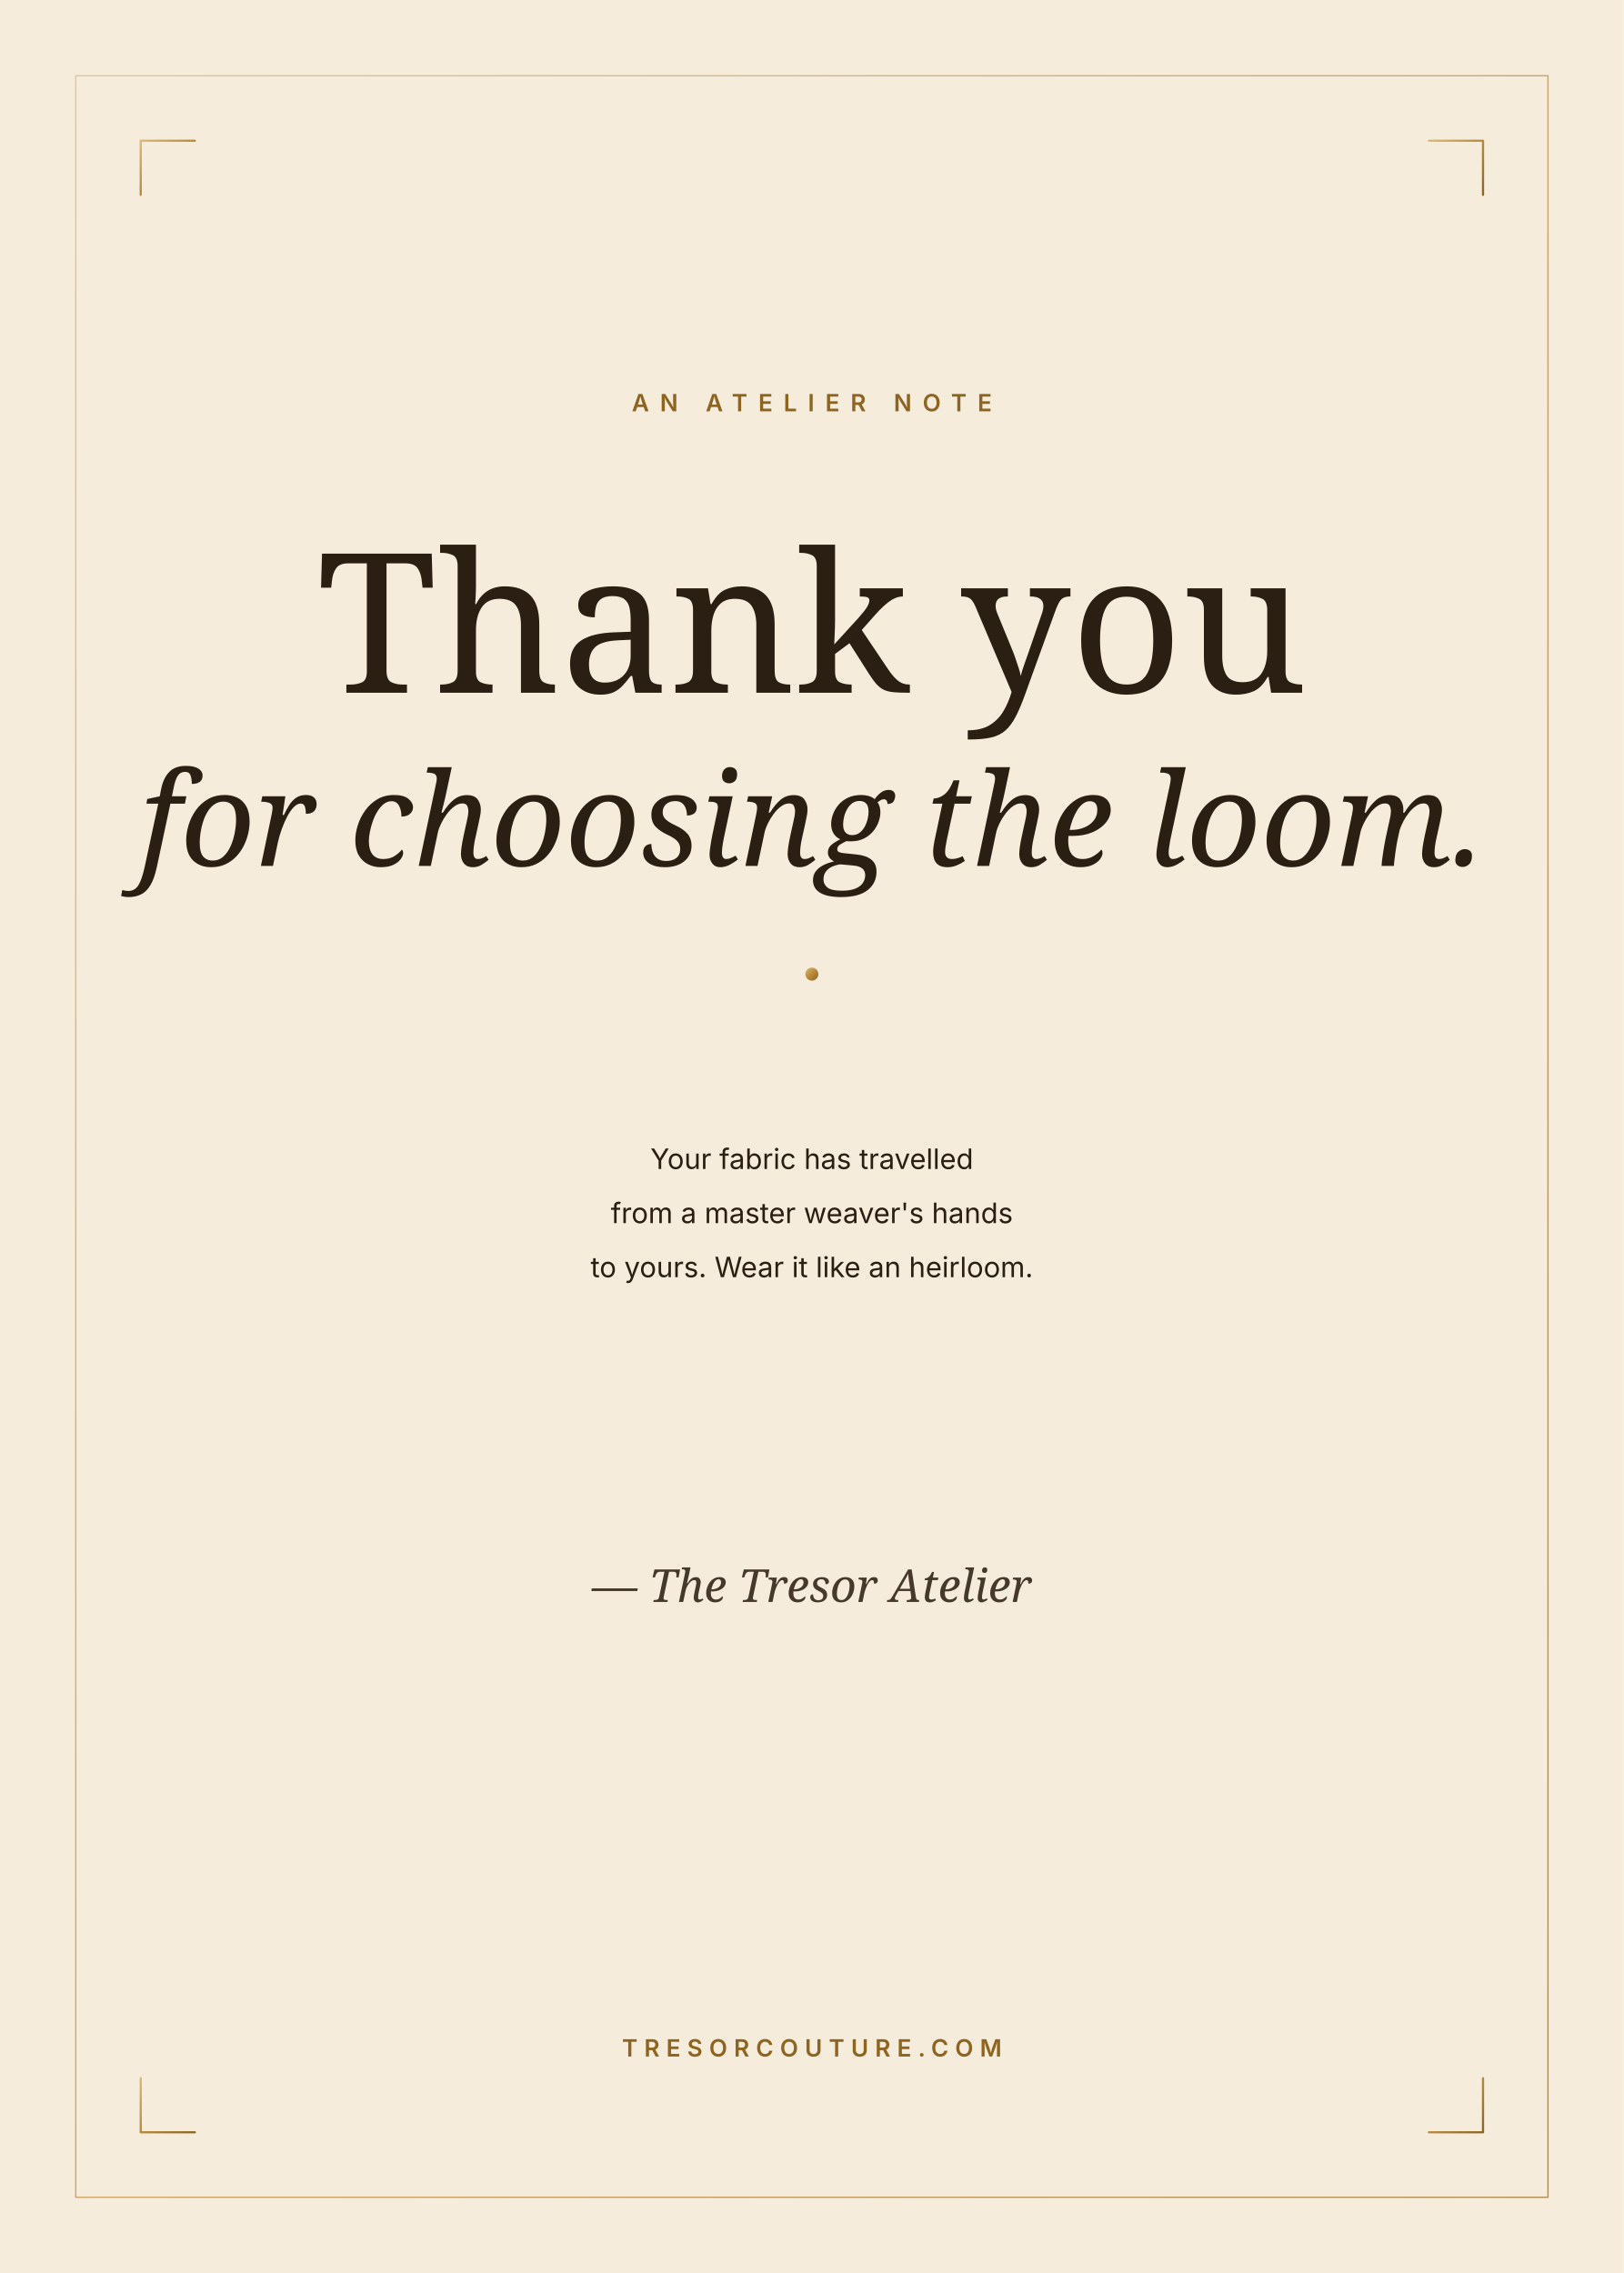
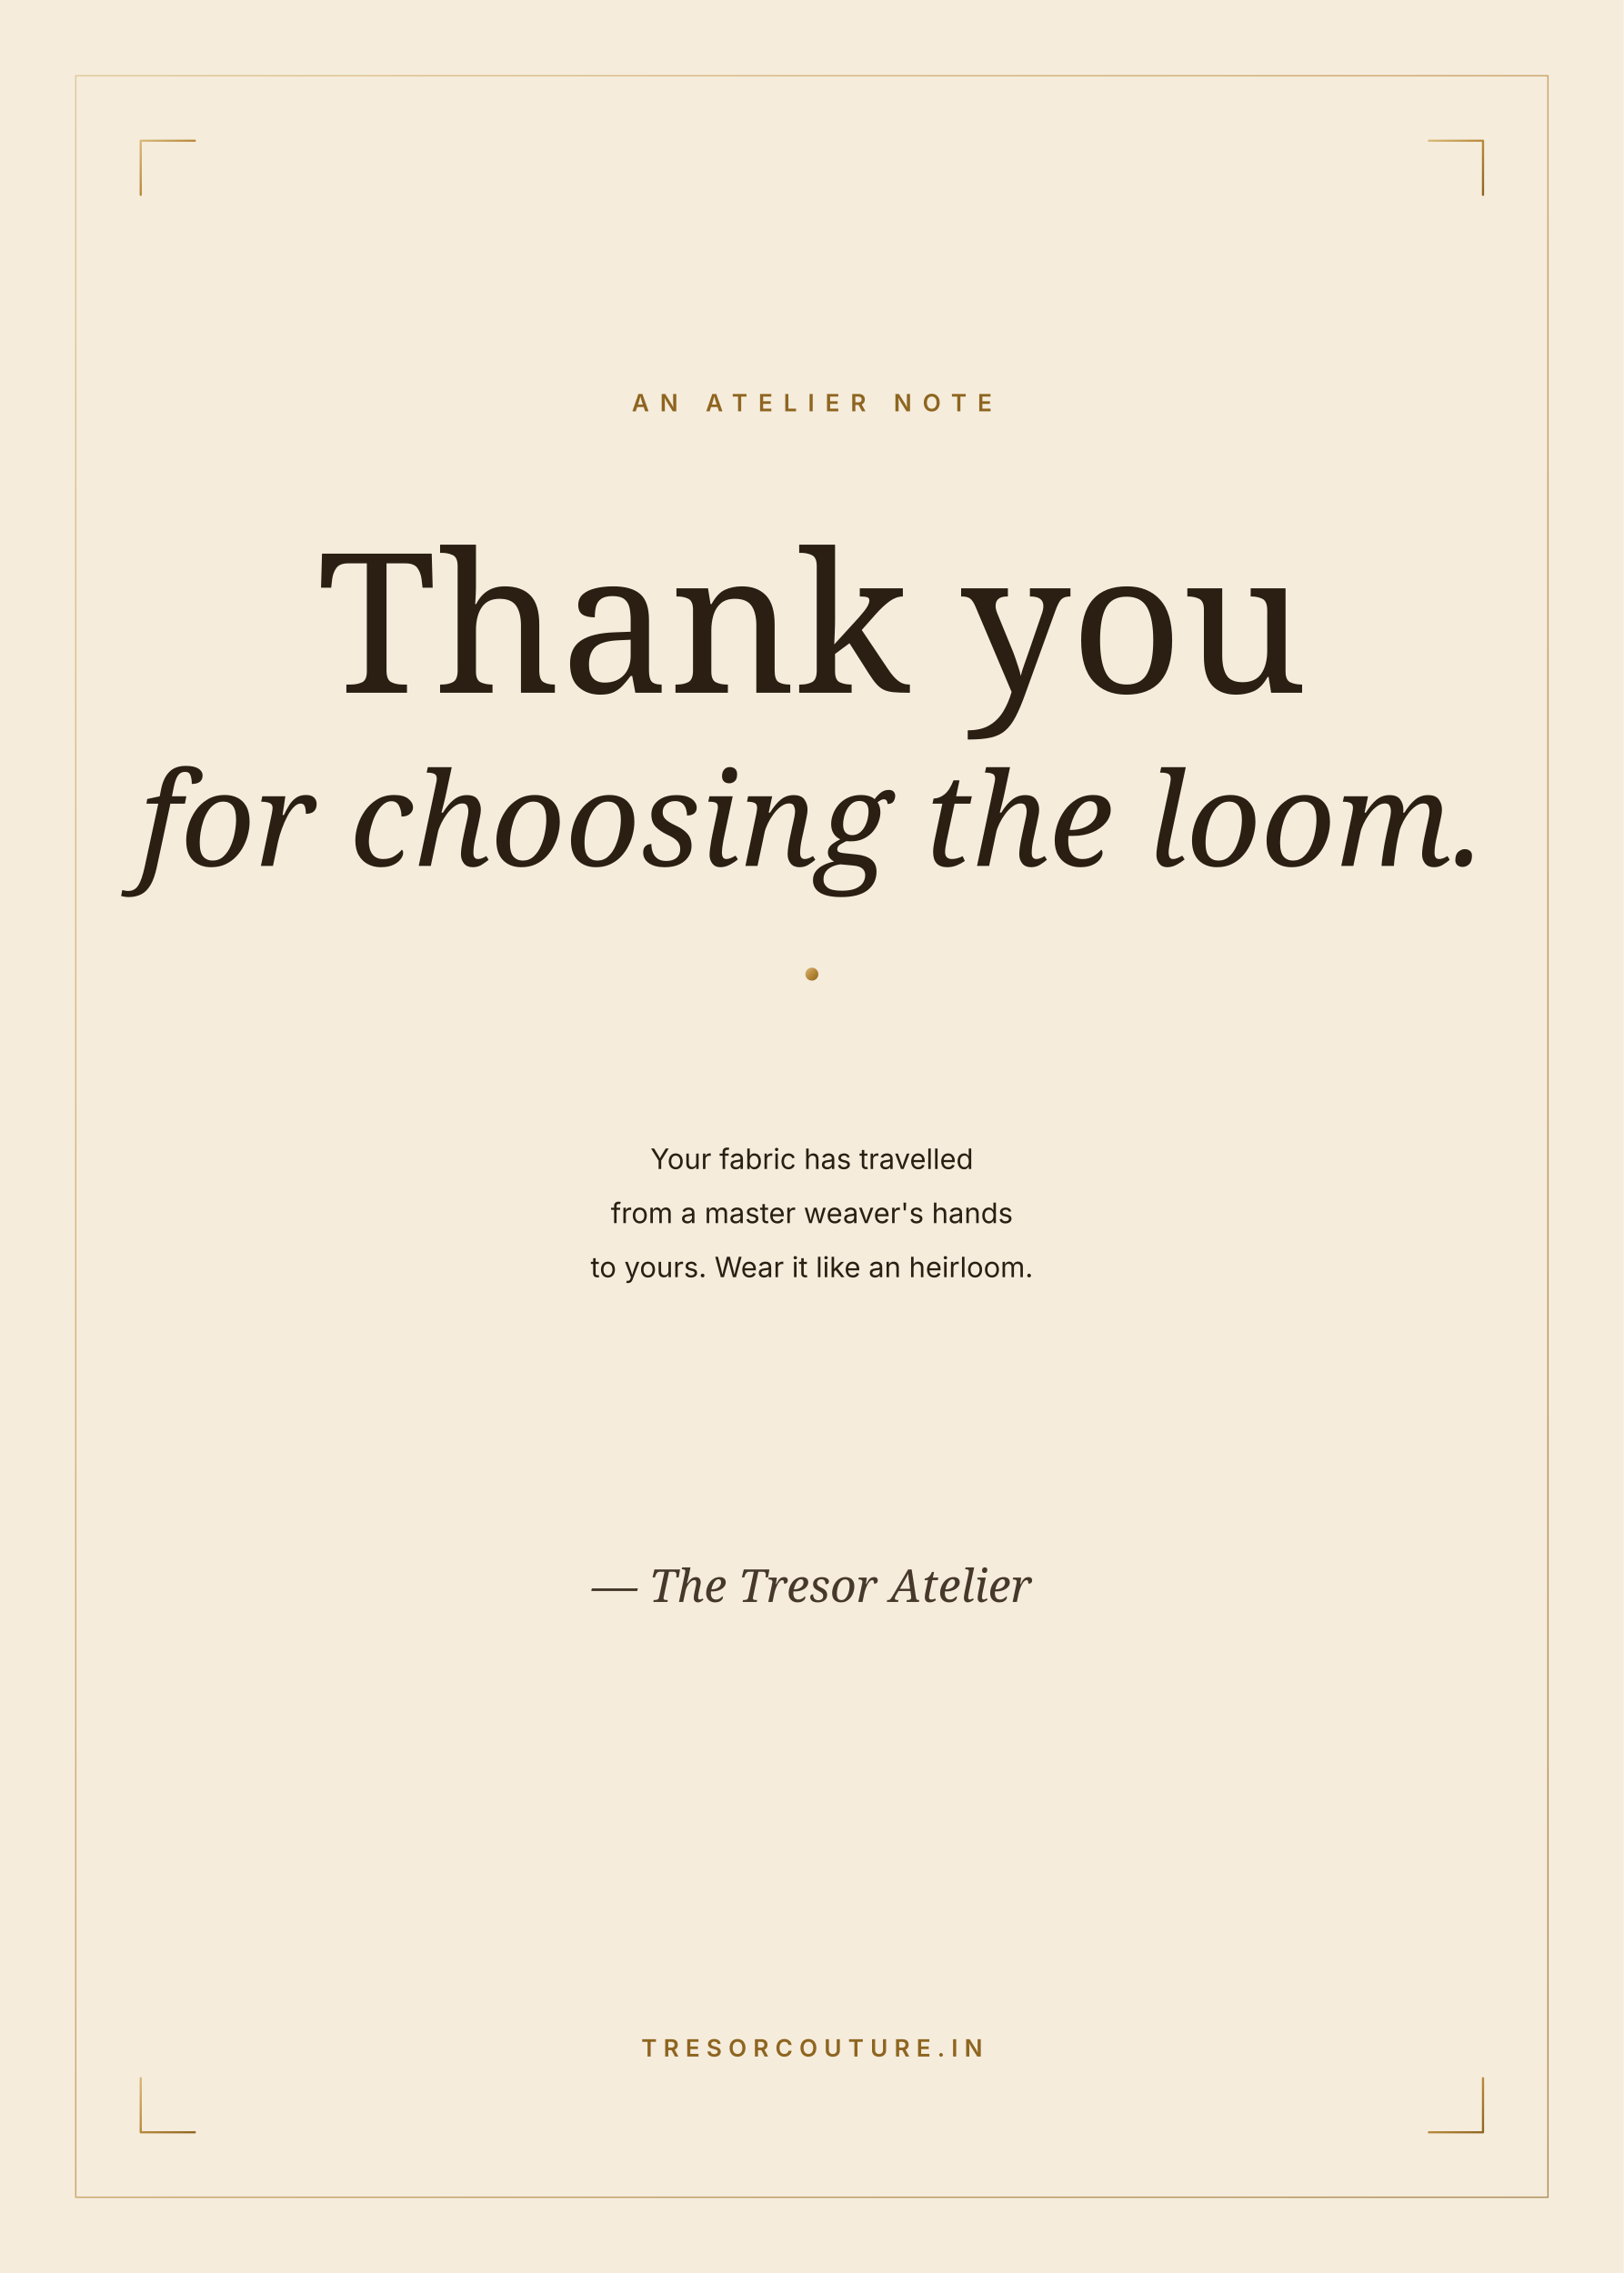
<svg xmlns="http://www.w3.org/2000/svg" width="5in" height="7in" viewBox="0 0 1500 2100">
  <defs>
    <linearGradient id="gold" x1="0" y1="0" x2="1" y2="1">
      <stop offset="0%" stop-color="#D8B97A" />
      <stop offset="50%" stop-color="#B8893A" />
      <stop offset="100%" stop-color="#8E6520" />
    </linearGradient>
  </defs>
  <rect width="1500" height="2100" fill="#F5ECDC" />
  <rect x="70" y="70" width="1360" height="1960" fill="none" stroke="url(#gold)" stroke-width="1.2" opacity="0.7" />
  <g stroke="url(#gold)" stroke-width="2" fill="none" stroke-linecap="round">
    <path d="M 130 130 H 180 M 130 130 V 180" />
    <path d="M 1370 130 H 1320 M 1370 130 V 180" />
    <path d="M 130 1970 H 180 M 130 1970 V 1920" />
    <path d="M 1370 1970 H 1320 M 1370 1970 V 1920" />
  </g>
  <g text-anchor="middle">
    <text x="750" y="380" font-family="'Inter', sans-serif" font-size="22" letter-spacing="10" font-weight="600" fill="#8E6520">AN ATELIER NOTE</text>
    <text x="750" y="640" font-family="'Cormorant Garamond', serif" font-size="180" font-weight="300" fill="#2A1F12">Thank you</text>
    <text x="750" y="800" font-family="'Cormorant Garamond', serif" font-size="120" font-style="italic" font-weight="300" fill="#2A1F12">for choosing the loom.</text>
    <line x1="600" y1="900" x2="900" y2="900" stroke="url(#gold)" stroke-width="1" />
    <circle cx="750" cy="900" r="6" fill="url(#gold)" />
    <g font-family="'Inter', sans-serif" font-size="26" fill="#2A1F12">
      <text x="750" y="1080">Your fabric has travelled</text>
      <text x="750" y="1130">from a master weaver's hands</text>
      <text x="750" y="1180">to yours. Wear it like an heirloom.</text>
    </g>
    <text x="750" y="1480" font-family="'Cormorant Garamond', serif" font-size="42" font-style="italic" font-weight="300" fill="#46382A">— The Tresor Atelier</text>
    <line x1="600" y1="1840" x2="900" y2="1840" stroke="url(#gold)" stroke-width="0.8" />
-     <text x="750" y="1900" font-family="'Inter', sans-serif" font-size="22" fill="#8E6520" letter-spacing="6" font-weight="600">TRESORCOUTURE.COM</text>
+     <text x="750" y="1900" font-family="'Inter', sans-serif" font-size="22" fill="#8E6520" letter-spacing="6" font-weight="600">TRESORCOUTURE.IN</text>
  </g>
</svg>
